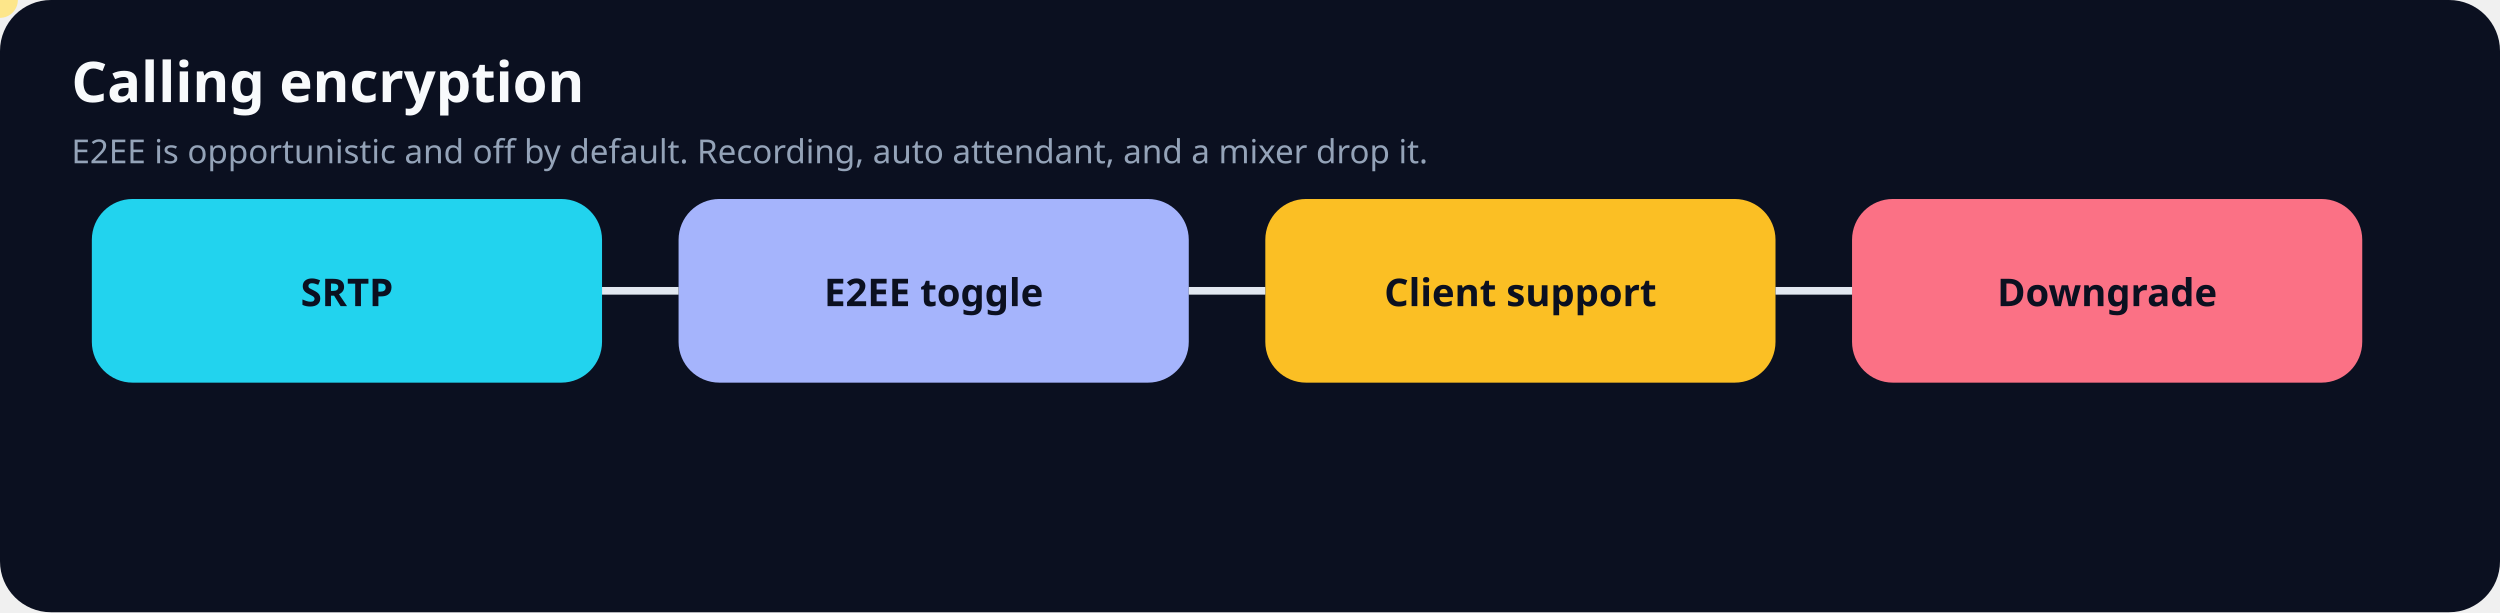
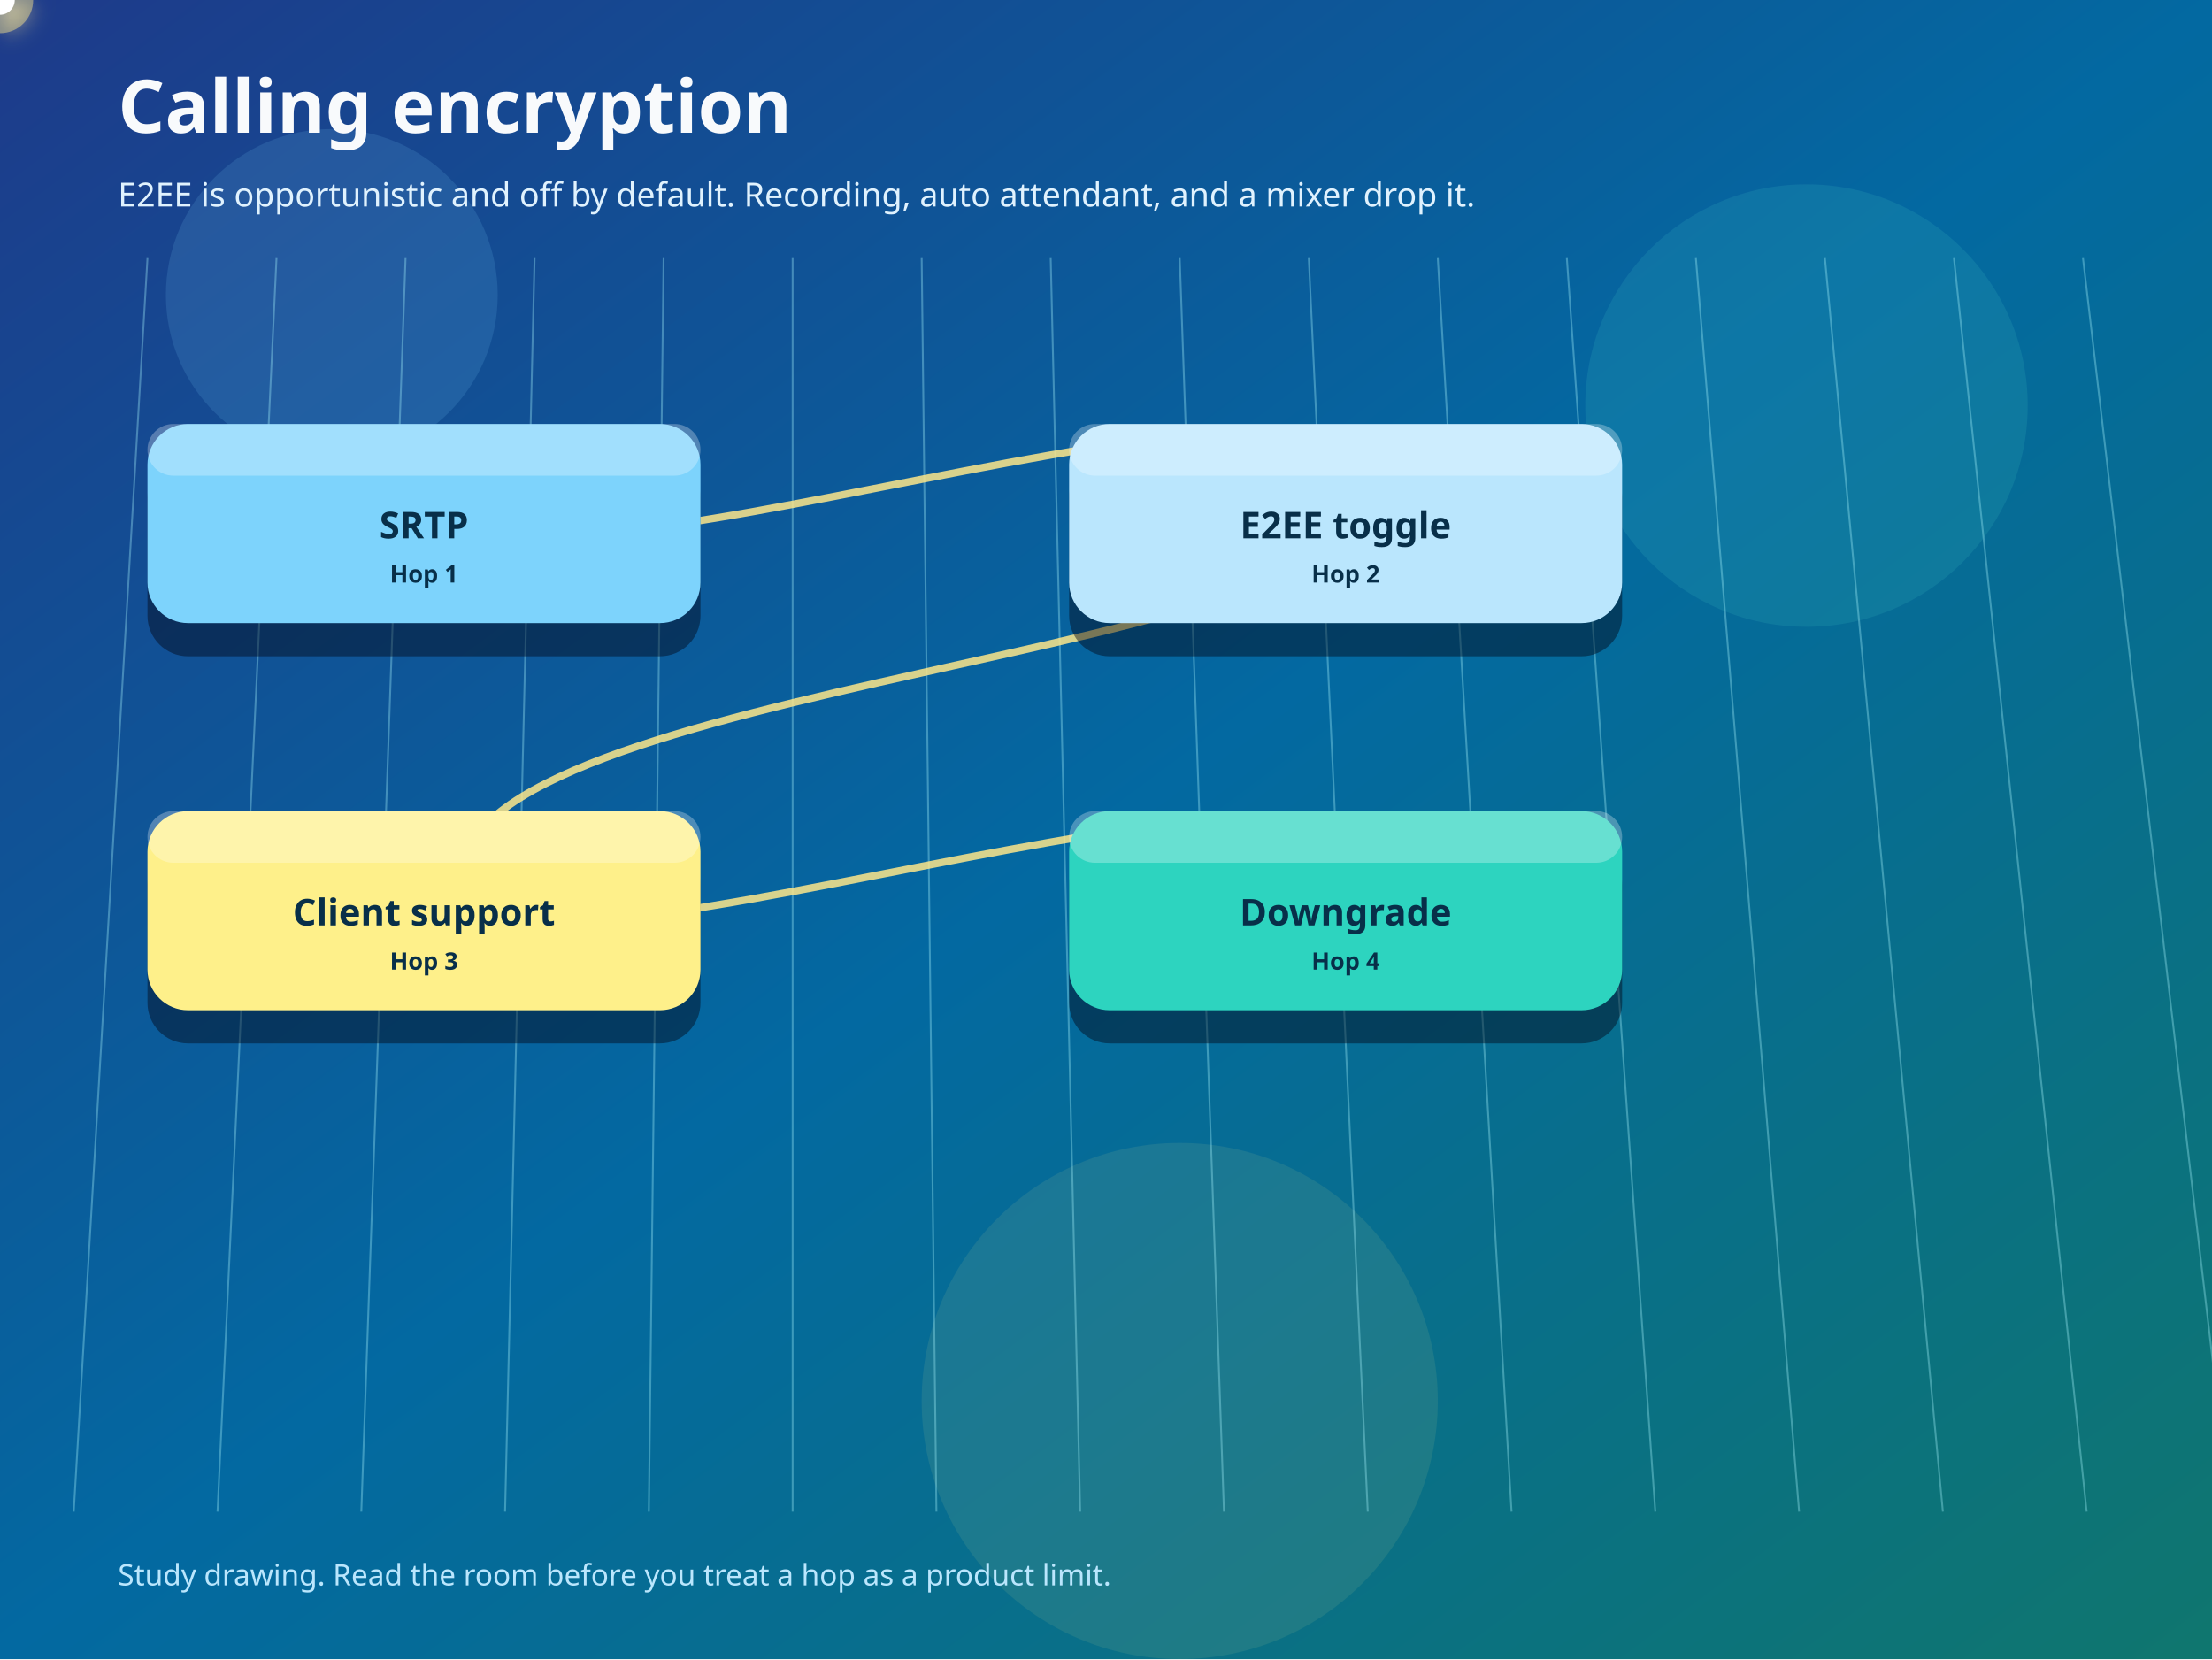
- <svg xmlns="http://www.w3.org/2000/svg" viewBox="0 0 980 240" role="img" aria-label="Calling encryption">
-   <rect width="980" height="240" rx="20" fill="#0b1020" />
-   <text x="28" y="40" fill="#f8fafc" font-size="22" font-family="system-ui,sans-serif" font-weight="700">Calling encryption</text>
-   <text x="28" y="64" fill="#94a3b8" font-size="13" font-family="system-ui,sans-serif">E2EE is opportunistic and off by default. Recording, auto attendant, and a mixer drop it.</text>
-   <rect x="36" y="78" width="200" height="72" rx="16" fill="#22d3ee" />
-   <text x="136" y="120" text-anchor="middle" fill="#0b1020" font-size="15" font-family="system-ui,sans-serif" font-weight="700">SRTP</text>
-   <rect x="266" y="78" width="200" height="72" rx="16" fill="#a5b4fc" />
-   <text x="366" y="120" text-anchor="middle" fill="#0b1020" font-size="15" font-family="system-ui,sans-serif" font-weight="700">E2EE toggle</text>
-   <path d="M236 114 H266" stroke="#e2e8f0" stroke-width="3" fill="none" />
-   <rect x="496" y="78" width="200" height="72" rx="16" fill="#fbbf24" />
-   <text x="596" y="120" text-anchor="middle" fill="#0b1020" font-size="15" font-family="system-ui,sans-serif" font-weight="700">Client support</text>
-   <path d="M466 114 H496" stroke="#e2e8f0" stroke-width="3" fill="none" />
-   <rect x="726" y="78" width="200" height="72" rx="16" fill="#fb7185" />
-   <text x="826" y="120" text-anchor="middle" fill="#0b1020" font-size="15" font-family="system-ui,sans-serif" font-weight="700">Downgrade</text>
-   <path d="M696 114 H726" stroke="#e2e8f0" stroke-width="3" fill="none" />
-   <circle r="7" fill="#fde68a">
-     <animateMotion dur="4.8s" repeatCount="indefinite" path="M136 114 H266 V114 H496 V114 H726" />
-   </circle>
+ <svg xmlns="http://www.w3.org/2000/svg" data-palette="4" viewBox="0 0 1200 900" role="img" aria-label="Calling encryption">
+   <defs>
+     <linearGradient id="sky" x1="0" y1="0" x2="1" y2="1">
+       <stop offset="0" stop-color="#1e3a8a" />
+       <stop offset="0.5" stop-color="#0369a1" />
+       <stop offset="1" stop-color="#0f766e" />
+     </linearGradient>
+     <filter id="glow" x="-50%" y="-50%" width="200%" height="200%">
+       <feGaussianBlur stdDeviation="6" result="b" />
+       <feMerge>
+         <feMergeNode in="b" />
+         <feMergeNode in="SourceGraphic" />
+       </feMerge>
+     </filter>
+   </defs>
+   <rect width="1200" height="900" fill="url(#sky)" />
+   <g opacity="0.55">
+     <animateTransform attributeName="transform" type="translate" values="0 0; 0 18; 0 0" dur="14s" repeatCount="indefinite" />
+     <circle cx="180" cy="160" r="90" fill="#7dd3fc" opacity="0.25" />
+     <circle cx="980" cy="220" r="120" fill="#5eead4" opacity="0.2" />
+     <circle cx="640" cy="760" r="140" fill="#fef08a" opacity="0.16" />
+   </g>
+   <g opacity="0.35" stroke="#a5f3fc" stroke-width="1">
+     <animateTransform attributeName="transform" type="translate" values="0 0; -12 8; 0 0" dur="18s" repeatCount="indefinite" />
+     <line x1="80" y1="140" x2="40" y2="820" />
+     <line x1="150" y1="140" x2="118" y2="820" />
+     <line x1="220" y1="140" x2="196" y2="820" />
+     <line x1="290" y1="140" x2="274" y2="820" />
+     <line x1="360" y1="140" x2="352" y2="820" />
+     <line x1="430" y1="140" x2="430" y2="820" />
+     <line x1="500" y1="140" x2="508" y2="820" />
+     <line x1="570" y1="140" x2="586" y2="820" />
+     <line x1="640" y1="140" x2="664" y2="820" />
+     <line x1="710" y1="140" x2="742" y2="820" />
+     <line x1="780" y1="140" x2="820" y2="820" />
+     <line x1="850" y1="140" x2="898" y2="820" />
+     <line x1="920" y1="140" x2="976" y2="820" />
+     <line x1="990" y1="140" x2="1054" y2="820" />
+     <line x1="1060" y1="140" x2="1132" y2="820" />
+     <line x1="1130" y1="140" x2="1210" y2="820" />
+   </g>
+   <text x="64" y="72" fill="#f8fafc" font-size="40" font-family="system-ui,sans-serif" font-weight="800">Calling encryption</text>
+   <text x="64" y="112" fill="#e0f2fe" font-size="18" font-family="system-ui,sans-serif">E2EE is opportunistic and off by default. Recording, auto attendant, and a mixer drop it.</text>
+   <path d="M 250 266 C 250 356 750 160 750 266 C 750 356 250 370 250 476 C 250 566 750 370 750 476" fill="none" stroke="#fde68a" stroke-width="4" stroke-linecap="round" opacity="0.85" />
+   <g class="hop">
+     <rect x="80" y="248" width="300" height="108" rx="22" fill="#020617" opacity="0.45" />
+     <rect x="80" y="230" width="300" height="108" rx="22" fill="#7dd3fc" />
+     <rect x="80" y="230" width="300" height="28" rx="14" fill="#ffffff" opacity="0.28" />
+     <text x="230" y="292" text-anchor="middle" fill="#082f49" font-size="20" font-family="system-ui,sans-serif" font-weight="800">SRTP</text>
+     <text x="230" y="316" text-anchor="middle" fill="#082f49" font-size="13" font-family="system-ui,sans-serif" font-weight="700">Hop 1</text>
+   </g>
+   <g class="hop">
+     <rect x="580" y="248" width="300" height="108" rx="22" fill="#020617" opacity="0.45" />
+     <rect x="580" y="230" width="300" height="108" rx="22" fill="#bae6fd" />
+     <rect x="580" y="230" width="300" height="28" rx="14" fill="#ffffff" opacity="0.28" />
+     <text x="730" y="292" text-anchor="middle" fill="#082f49" font-size="20" font-family="system-ui,sans-serif" font-weight="800">E2EE toggle</text>
+     <text x="730" y="316" text-anchor="middle" fill="#082f49" font-size="13" font-family="system-ui,sans-serif" font-weight="700">Hop 2</text>
+   </g>
+   <g class="hop">
+     <rect x="80" y="458" width="300" height="108" rx="22" fill="#020617" opacity="0.45" />
+     <rect x="80" y="440" width="300" height="108" rx="22" fill="#fef08a" />
+     <rect x="80" y="440" width="300" height="28" rx="14" fill="#ffffff" opacity="0.28" />
+     <text x="230" y="502" text-anchor="middle" fill="#082f49" font-size="20" font-family="system-ui,sans-serif" font-weight="800">Client support</text>
+     <text x="230" y="526" text-anchor="middle" fill="#082f49" font-size="13" font-family="system-ui,sans-serif" font-weight="700">Hop 3</text>
+   </g>
+   <g class="hop">
+     <rect x="580" y="458" width="300" height="108" rx="22" fill="#020617" opacity="0.45" />
+     <rect x="580" y="440" width="300" height="108" rx="22" fill="#2dd4bf" />
+     <rect x="580" y="440" width="300" height="28" rx="14" fill="#ffffff" opacity="0.28" />
+     <text x="730" y="502" text-anchor="middle" fill="#082f49" font-size="20" font-family="system-ui,sans-serif" font-weight="800">Downgrade</text>
+     <text x="730" y="526" text-anchor="middle" fill="#082f49" font-size="13" font-family="system-ui,sans-serif" font-weight="700">Hop 4</text>
+   </g>
+   <g filter="url(#glow)">
+     <animateMotion dur="6.5s" repeatCount="indefinite" path="M 250 266 C 250 356 750 160 750 266 C 750 356 250 370 250 476 C 250 566 750 370 750 476" />
+     <circle r="18" fill="#fde68a" opacity="0.45" />
+     <circle r="8" fill="#ffffff" />
+   </g>
+   <text x="64" y="860" fill="#bae6fd" font-size="16" font-family="system-ui,sans-serif">Study drawing. Read the room before you treat a hop as a product limit.</text>
</svg>
